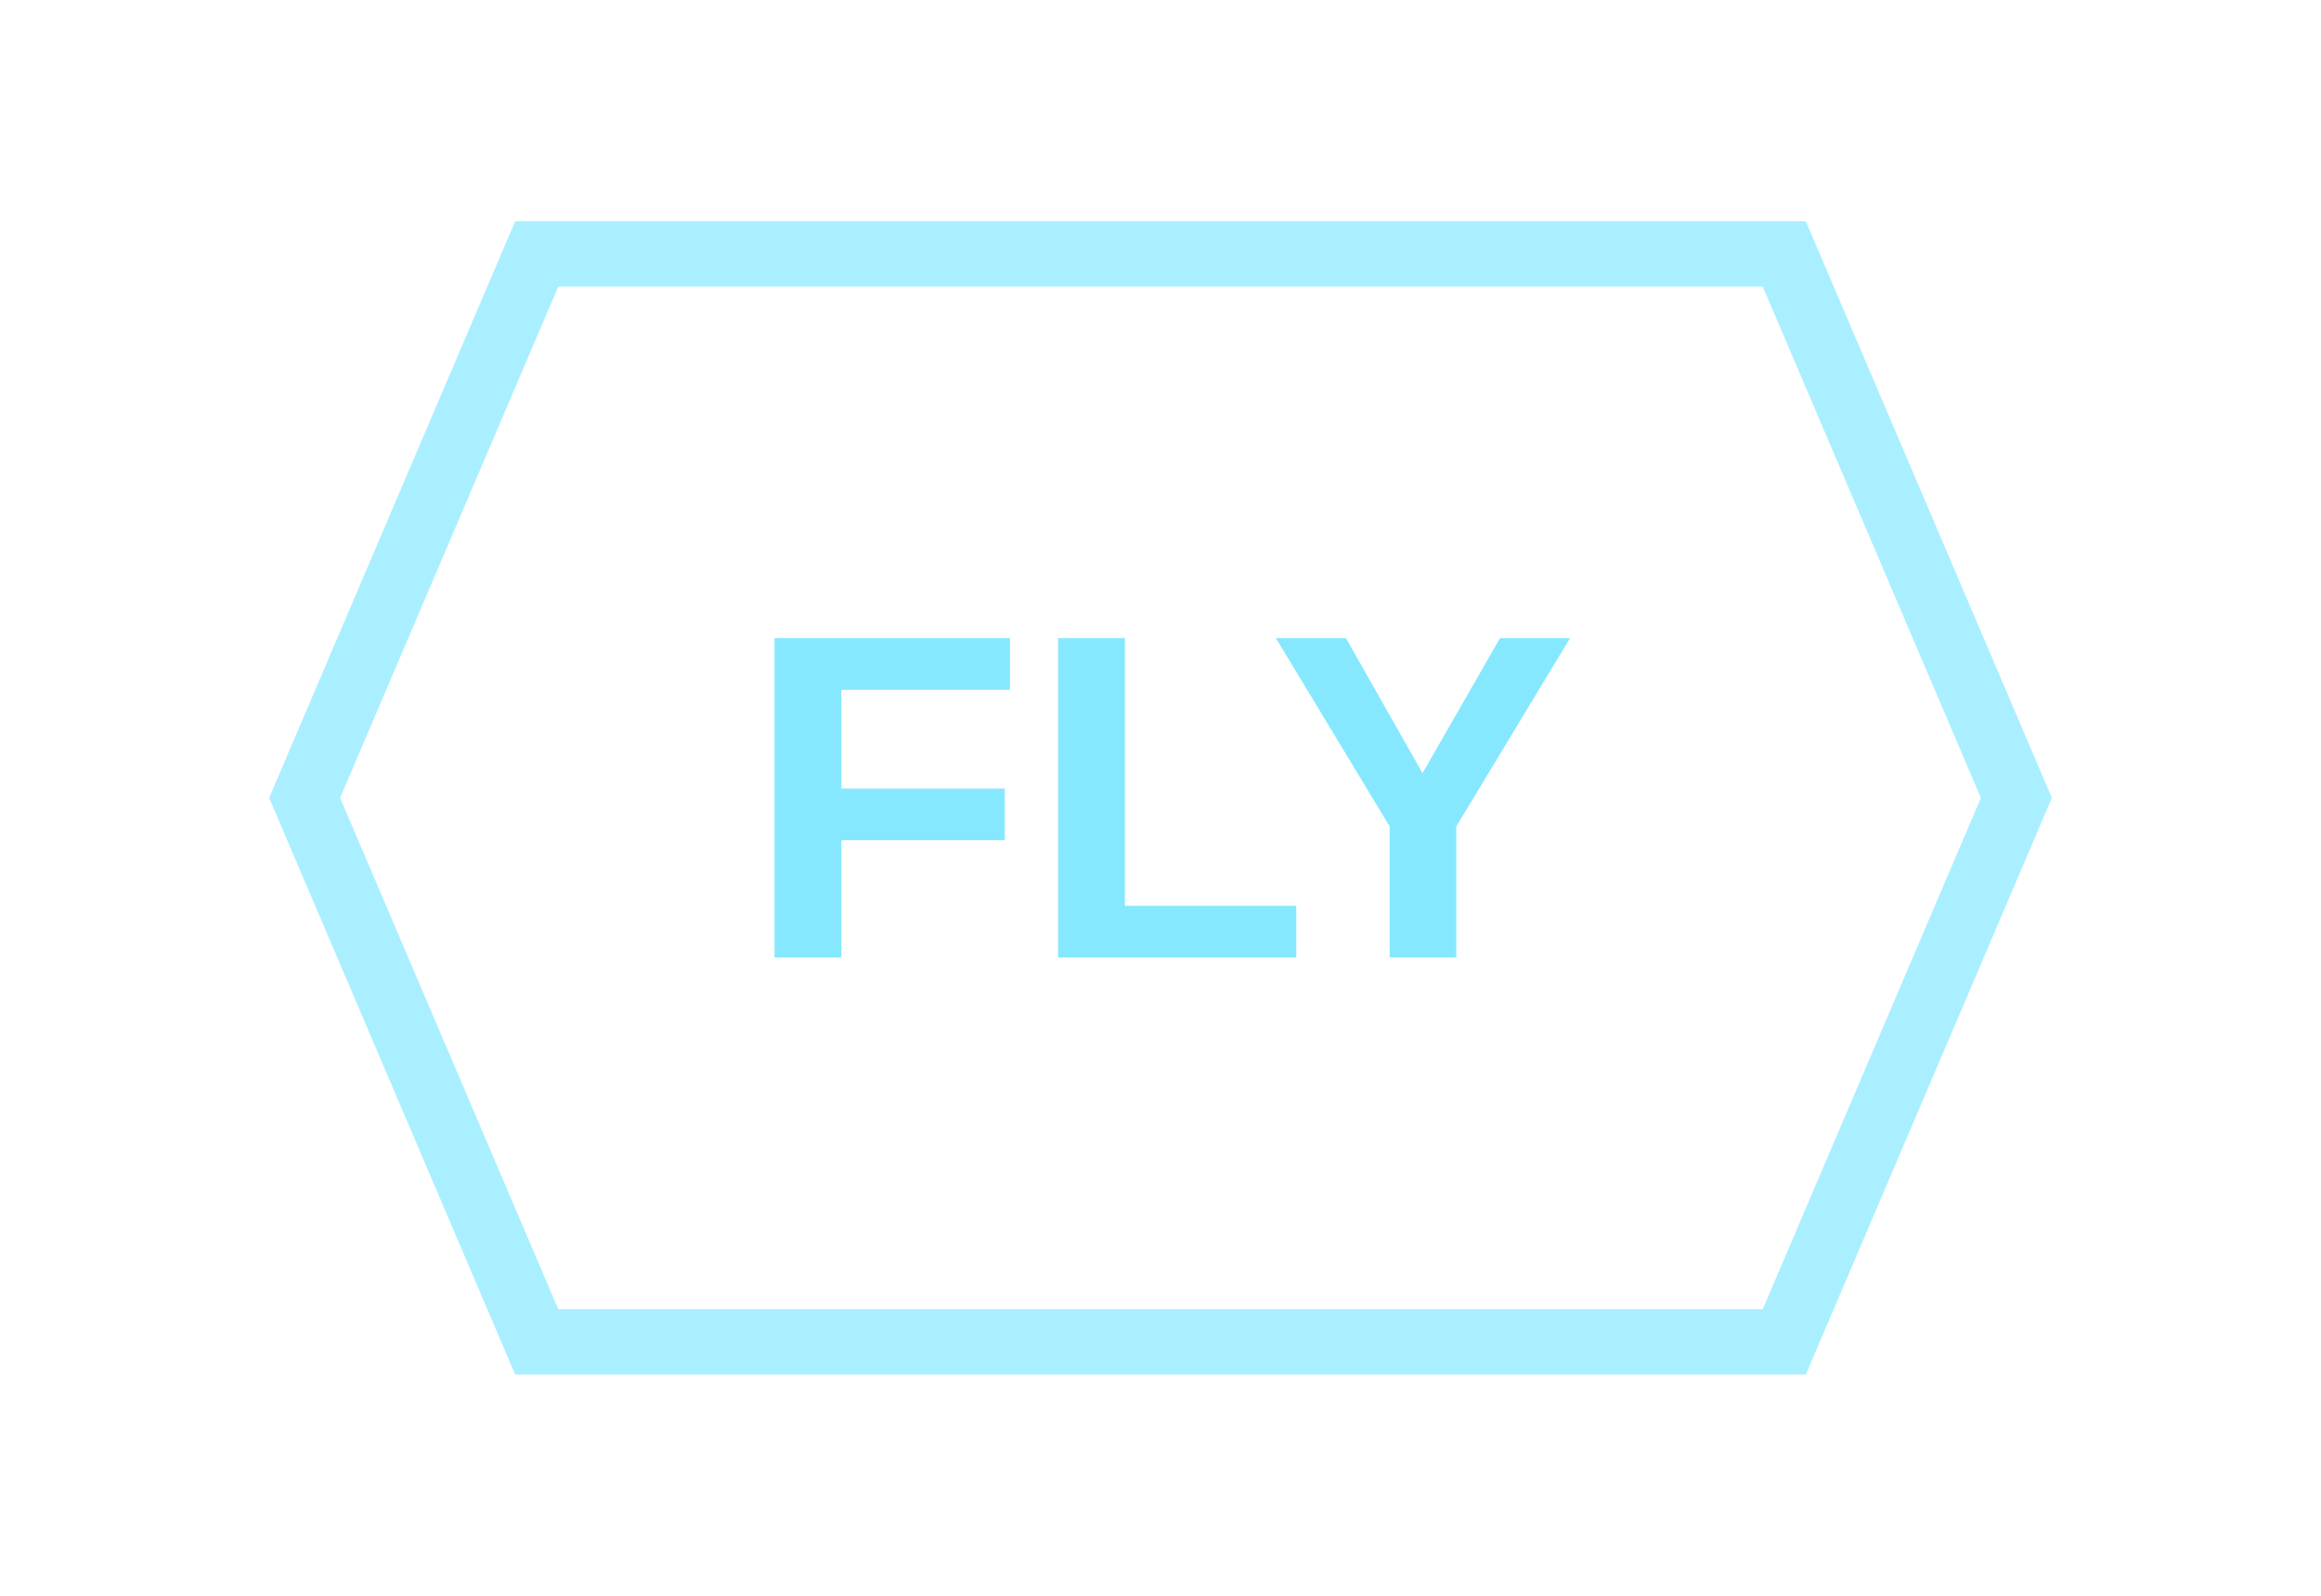
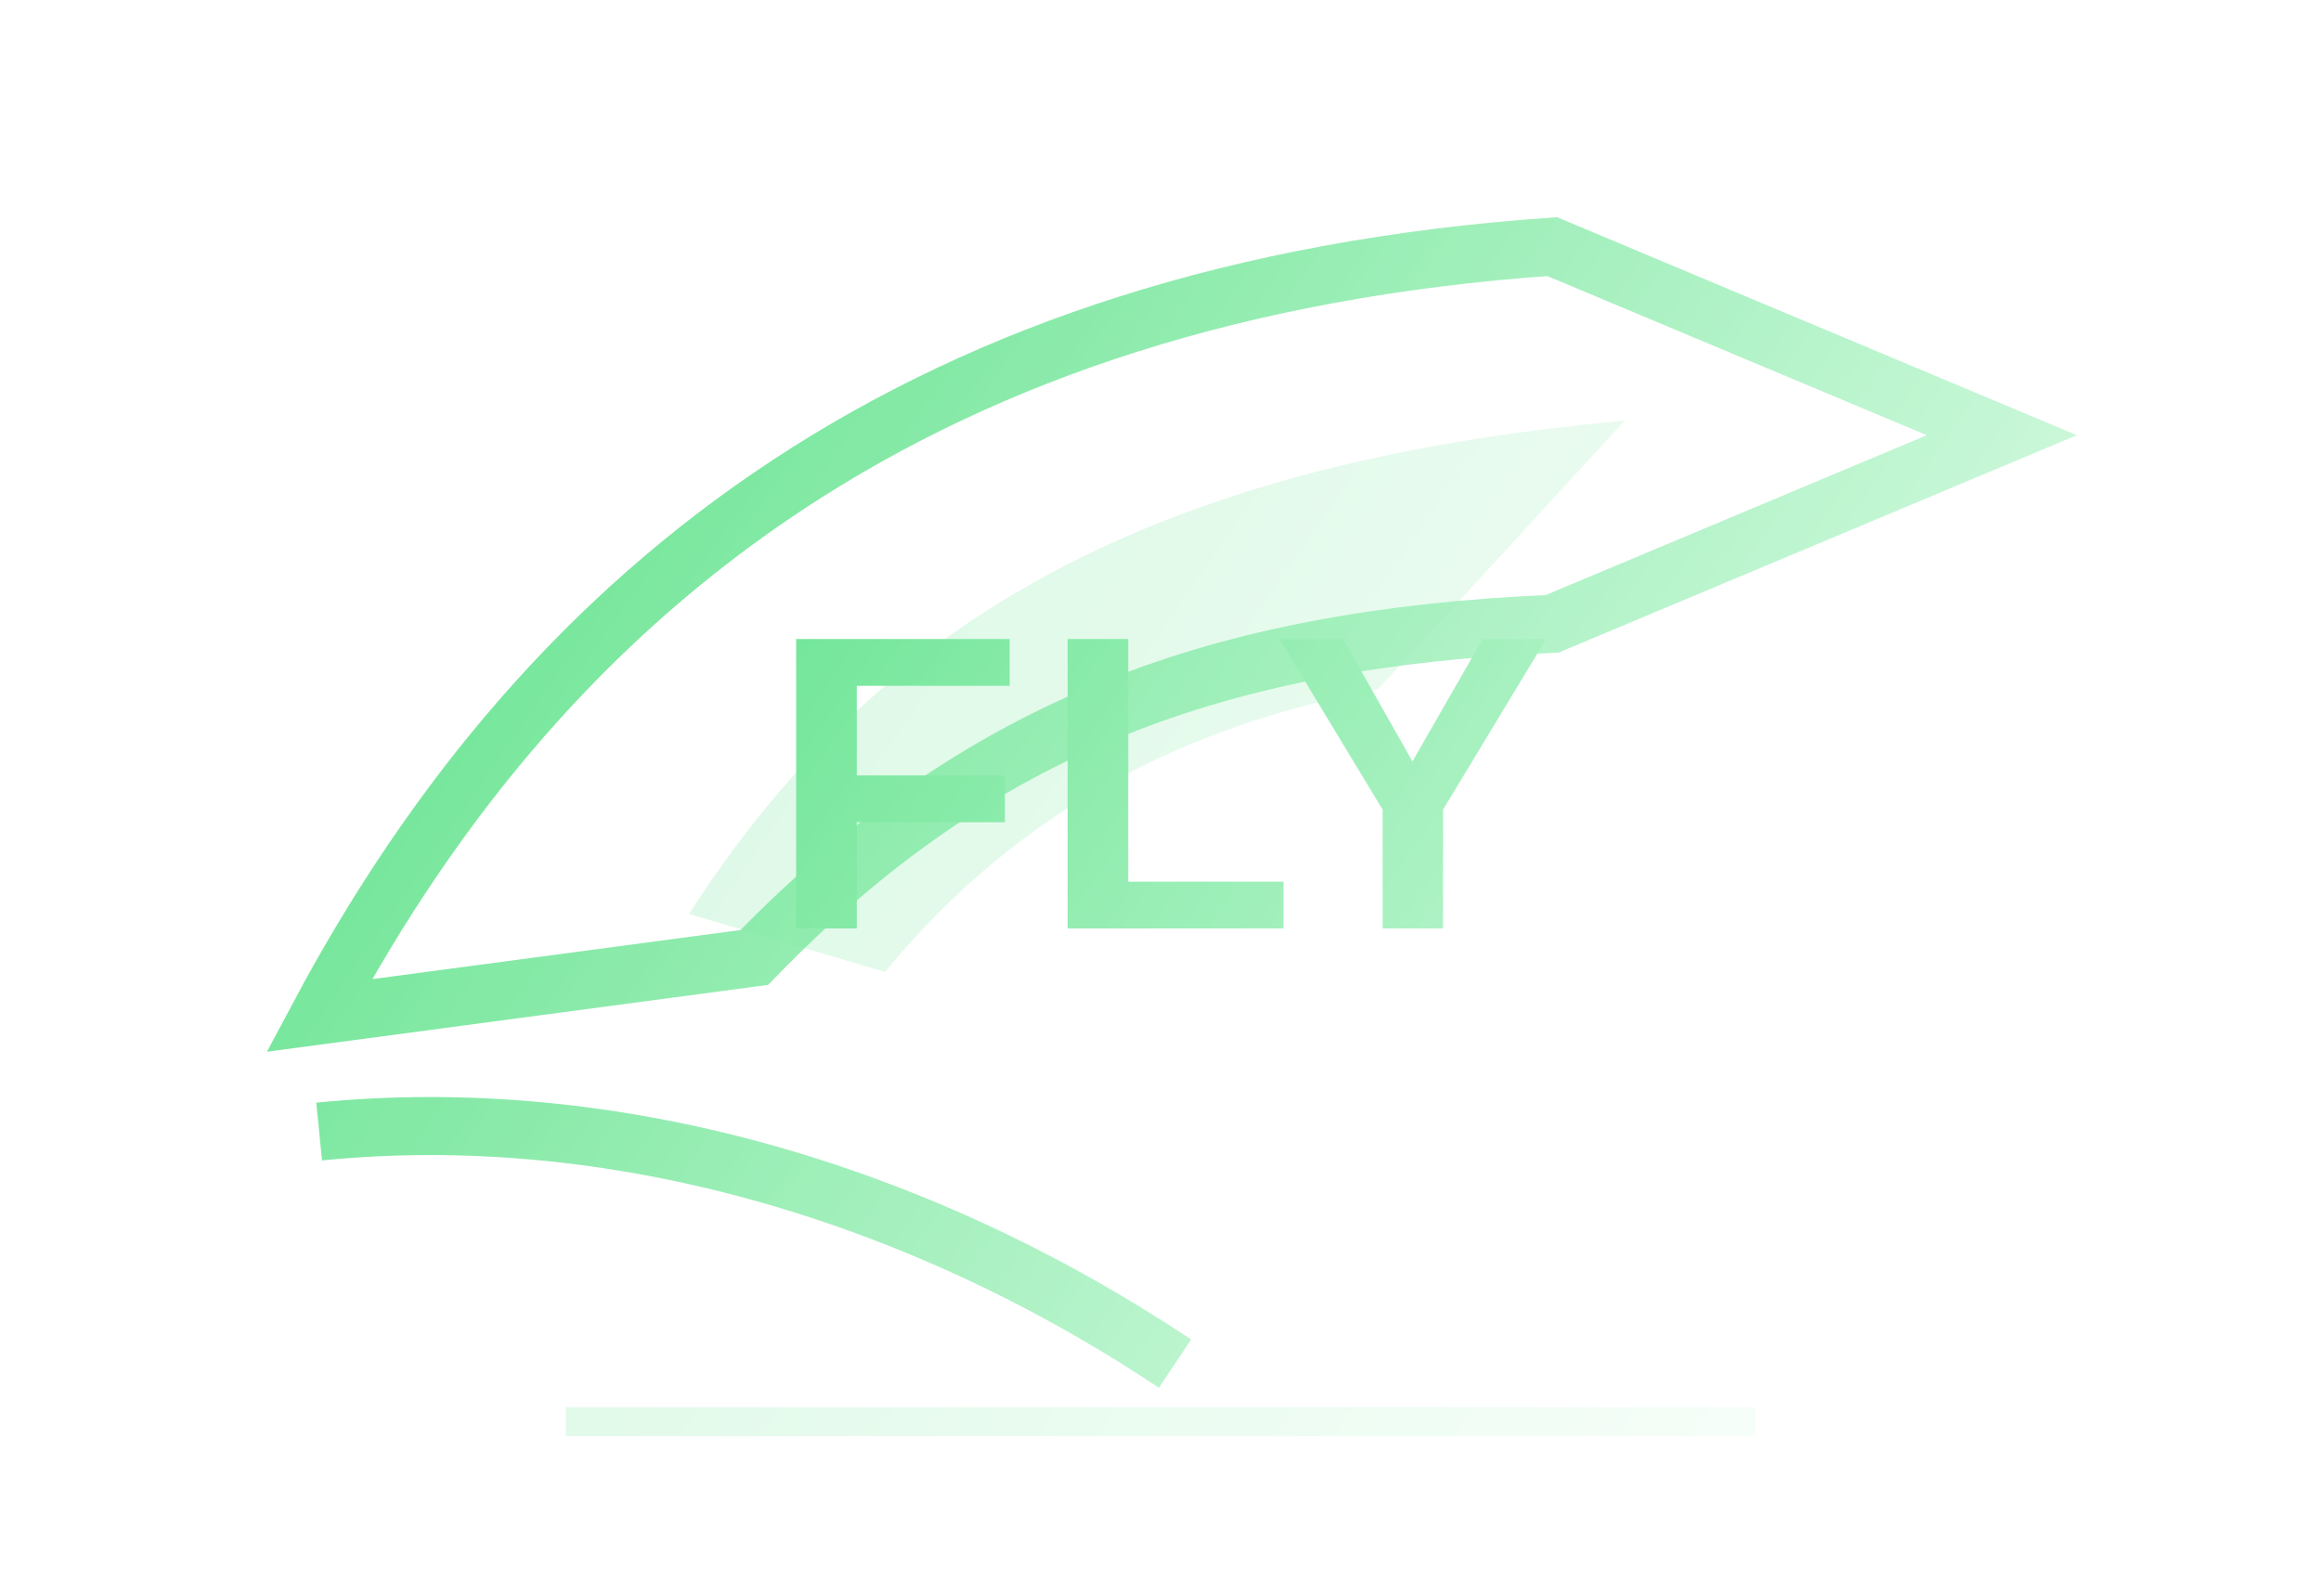
<svg xmlns="http://www.w3.org/2000/svg" viewBox="0 0 320 220" fill="none">
  <defs>
-     <linearGradient id="g" x1="40" y1="30" x2="280" y2="200">
-       <stop stop-color="#86e8ff" />
-       <stop offset="1" stop-color="#F5FAFF" />
+     <linearGradient id="g" x1="40" y1="28" x2="280" y2="194" gradientUnits="userSpaceOnUse">
+       <stop stop-color="#3EDB72" />
+       <stop offset="1" stop-color="#EBFFF2" />
    </linearGradient>
+     <filter id="glow" x="-20%" y="-20%" width="140%" height="140%">
+       <feGaussianBlur stdDeviation="8" result="b" />
+       <feMerge>
+         <feMergeNode in="b" />
+         <feMergeNode in="SourceGraphic" />
+       </feMerge>
+     </filter>
  </defs>
-   <path d="M74 35H246L278 110L246 185H74L42 110Z" stroke="url(#g)" stroke-width="9" opacity=".7" />
-   <text x="160" y="132" text-anchor="middle" font-family="Arial,Helvetica,sans-serif" font-size="64" font-weight="900" fill="url(#g)">FLY</text>
+   <path d="M44 140C76 80 128 40 214 34L276 60L214 86C168 88 135 100 104 132L44 140Z" stroke="url(#g)" stroke-width="8" opacity=".86" fill="none" />
+   <path d="M44 156C84 152 126 164 162 188" stroke="url(#g)" stroke-width="8" opacity=".86" fill="none" />
+   <path d="M95 126C120 87 157 64 224 58L190 95C164 100 141 111 122 134Z" fill="url(#g)" opacity=".24" />
+   <text x="160" y="128" text-anchor="middle" font-family="Arial,Helvetica,sans-serif" font-size="58" font-weight="900" letter-spacing="2" fill="url(#g)">FLY</text>
+   <path d="M78 196H242" stroke="url(#g)" stroke-width="4" opacity=".25" />
</svg>
